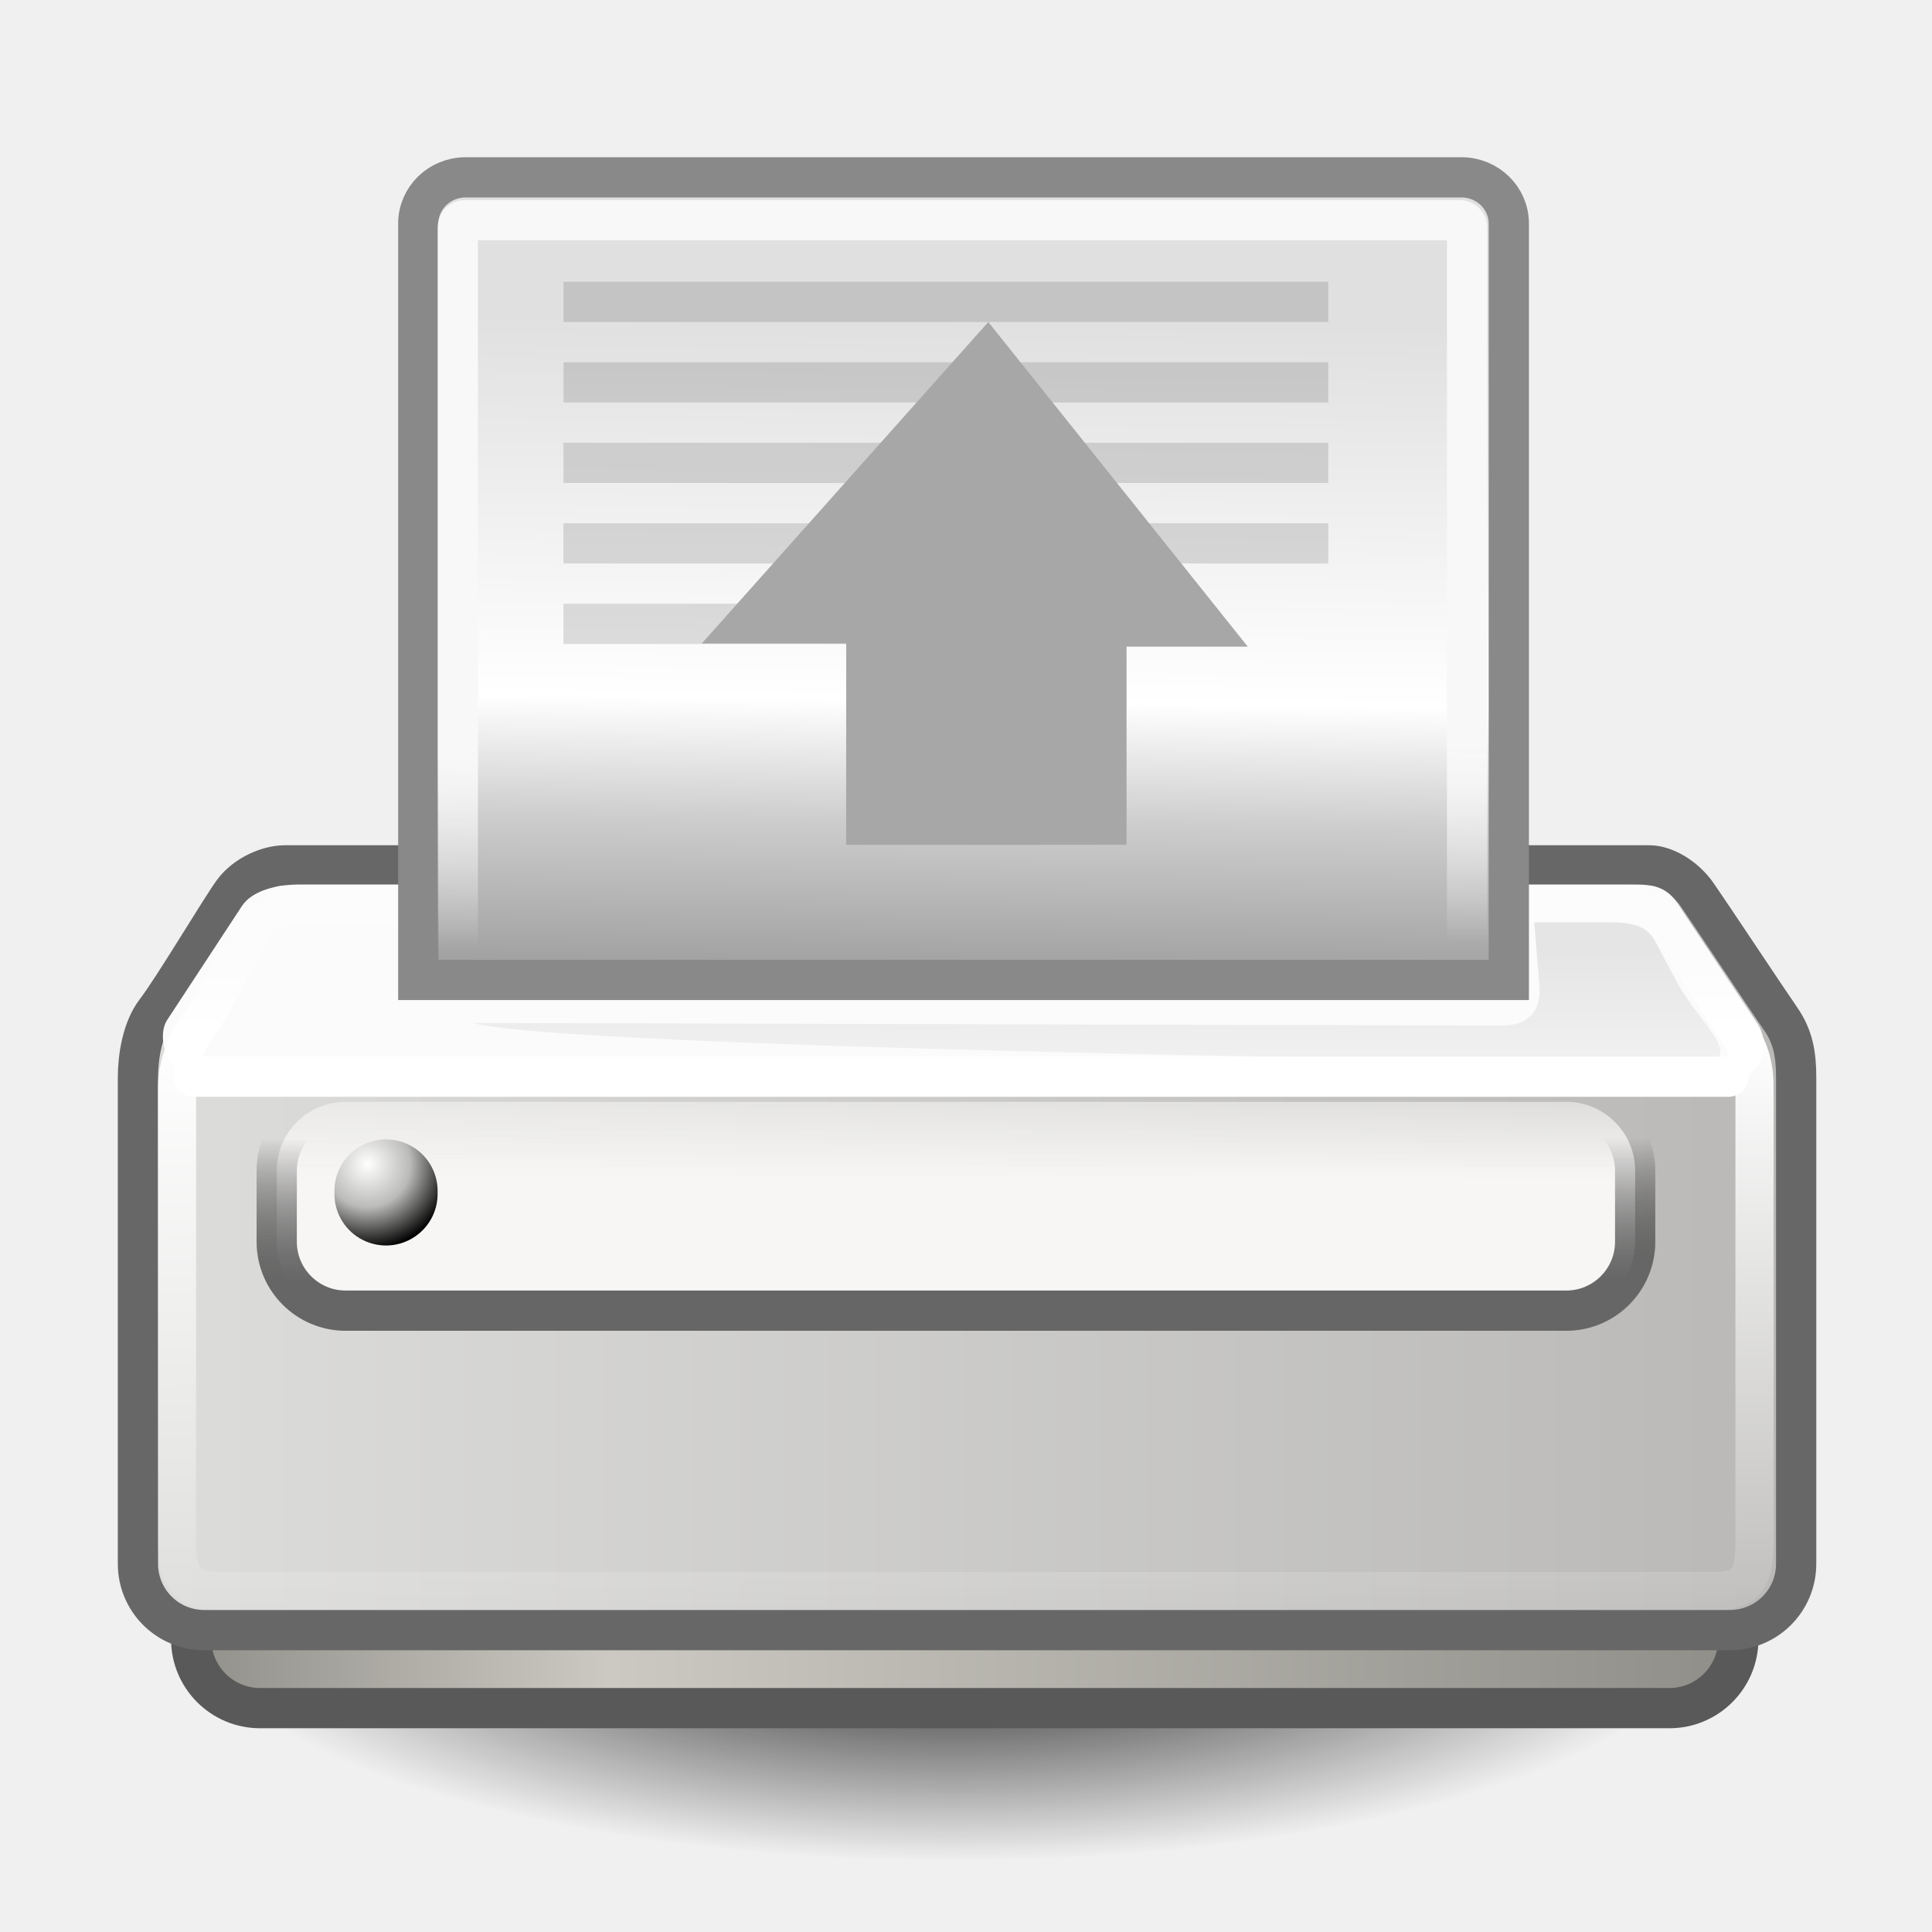
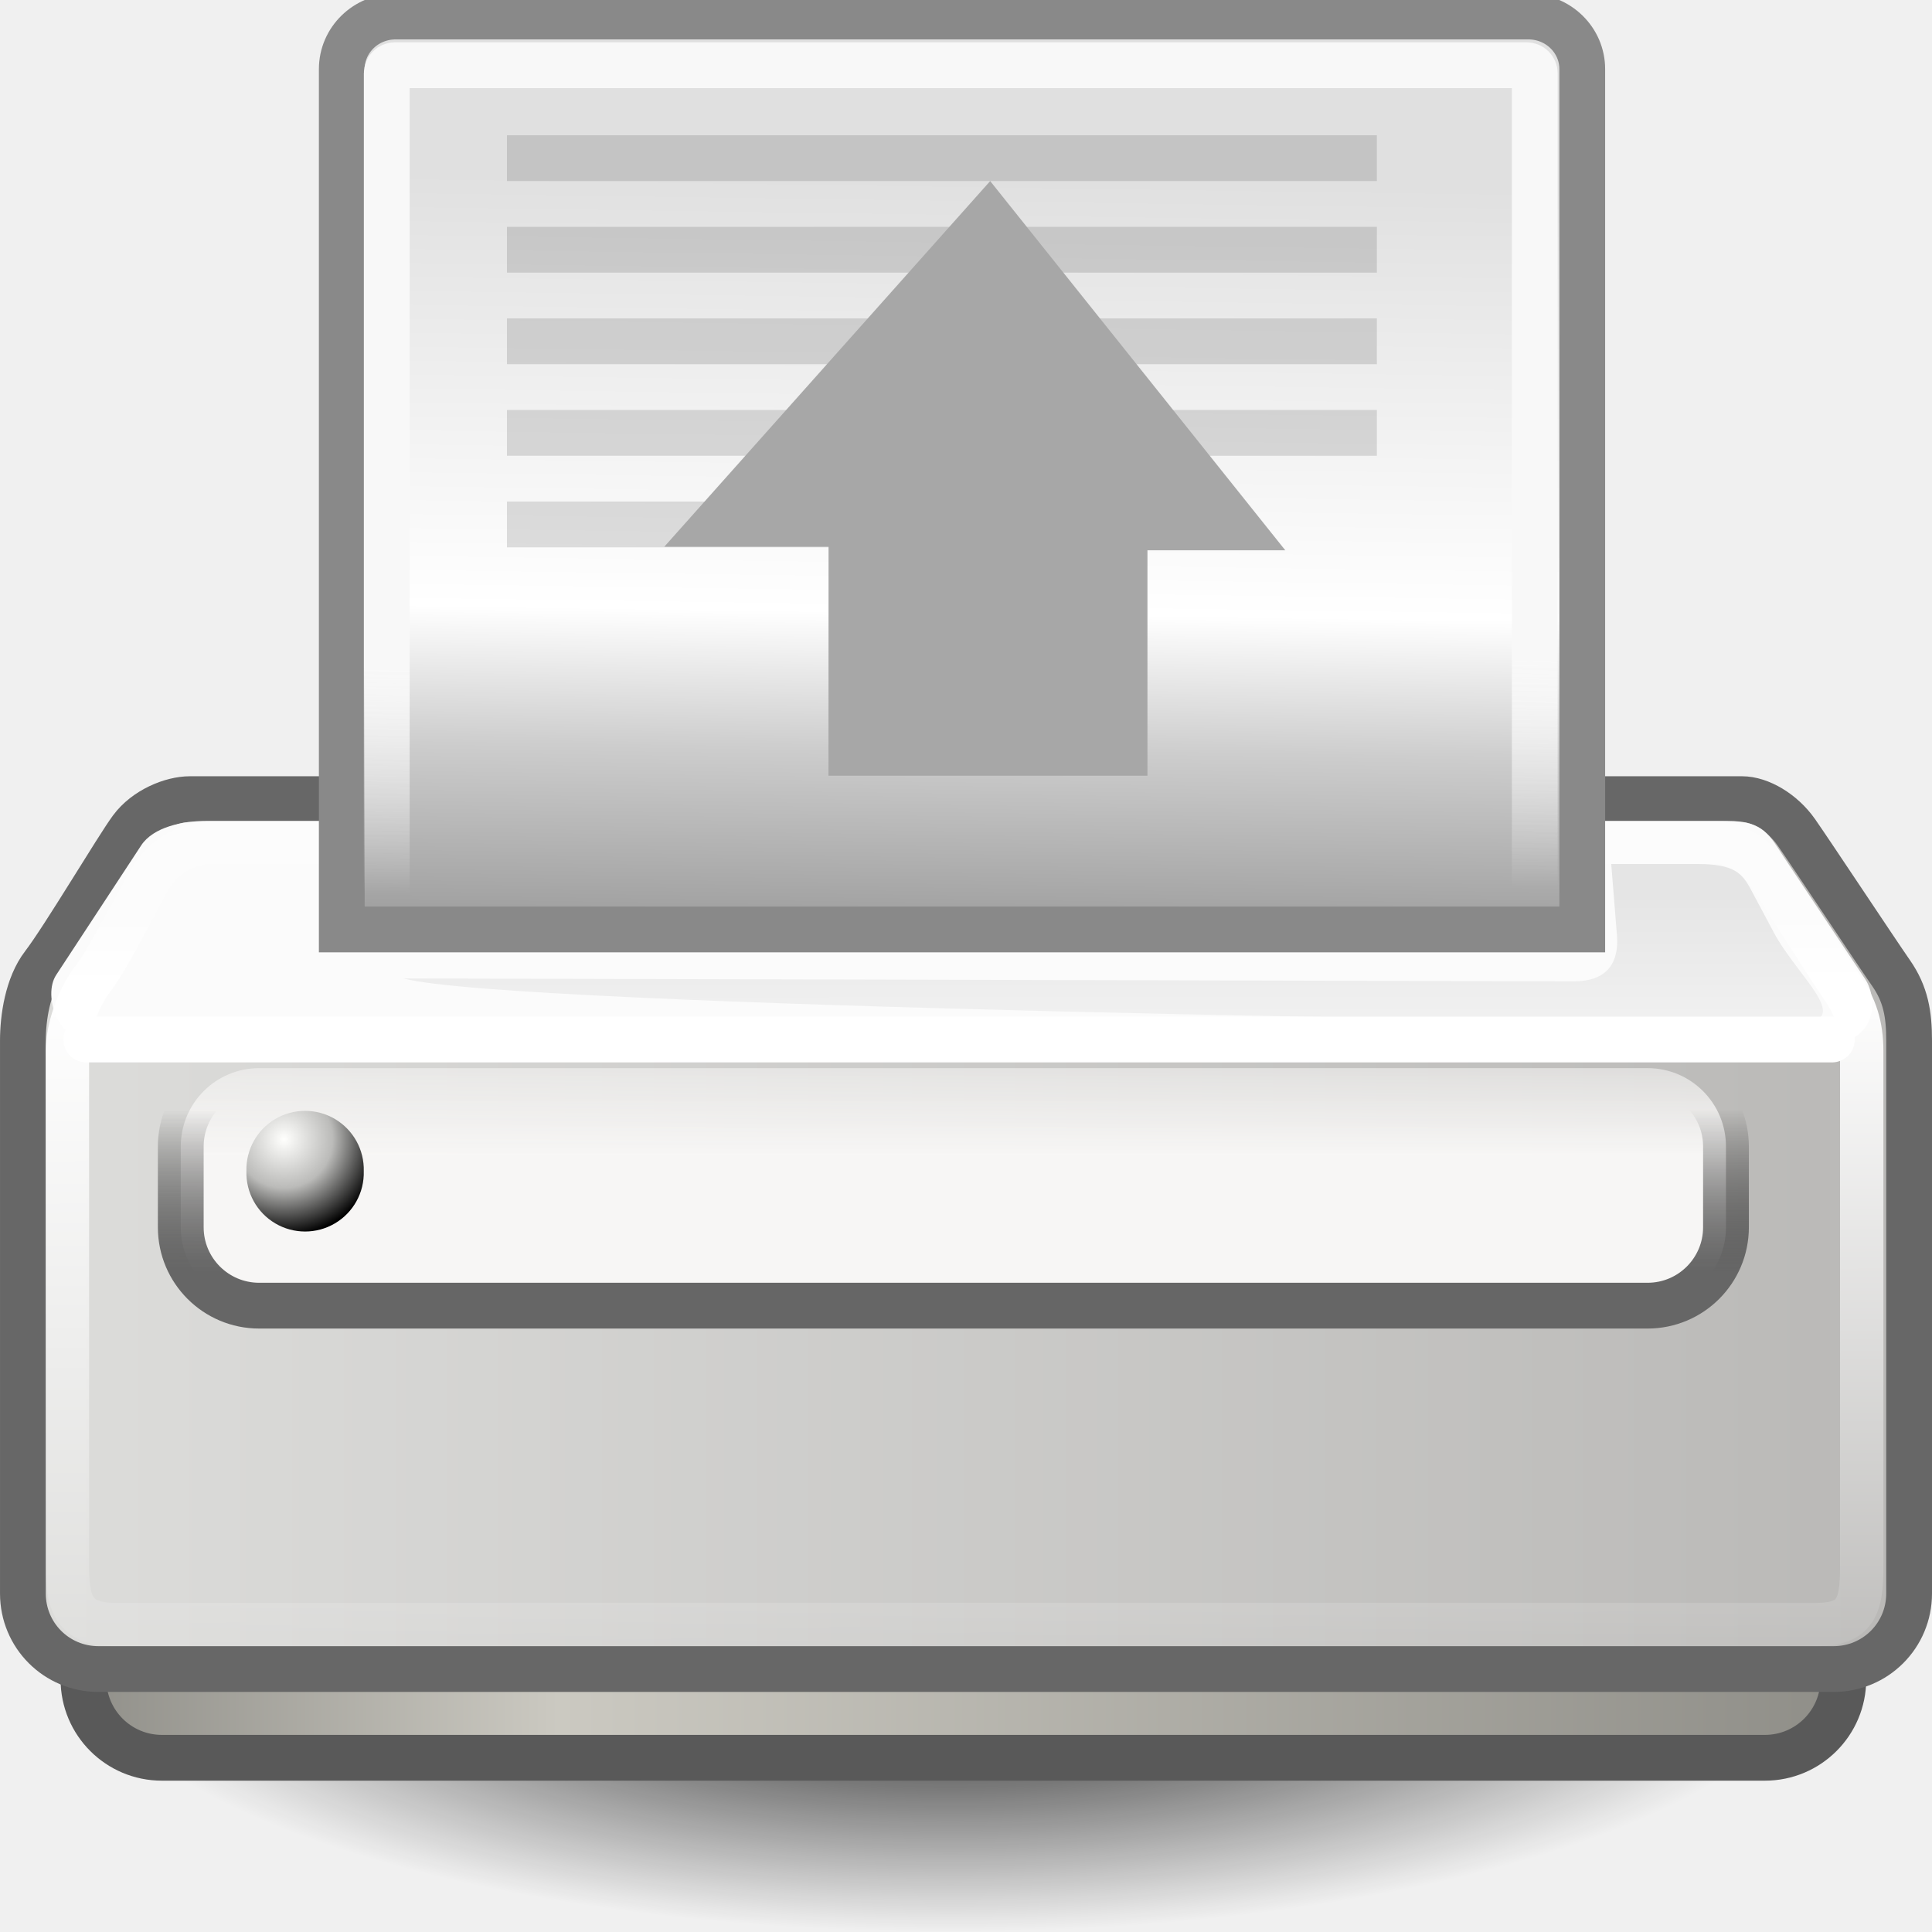
- <svg xmlns="http://www.w3.org/2000/svg" xmlns:xlink="http://www.w3.org/1999/xlink" id="svg2994" height="48px" width="48px">
+ <svg xmlns="http://www.w3.org/2000/svg" xmlns:xlink="http://www.w3.org/1999/xlink" id="svg2994" height="22" width="22" version="1.0">
  <defs id="defs3">
    <linearGradient id="linearGradient7612">
      <stop style="stop-color:#000000;stop-opacity:1;" offset="0" id="stop7614" />
      <stop style="stop-color:#000000;stop-opacity:0;" offset="1" id="stop7616" />
    </linearGradient>
    <radialGradient xlink:href="#linearGradient7612" id="radialGradient7618" cx="24" cy="41.875" fx="24" fy="41.875" r="19.125" gradientTransform="matrix(1,0,0,0.333333,0,27.91667)" gradientUnits="userSpaceOnUse" />
    <linearGradient id="linearGradient4762">
      <stop style="stop-color:#ffffff;stop-opacity:0.124;" offset="0" id="stop4764" />
      <stop id="stop4768" offset="0.103" style="stop-color:#ffffff;stop-opacity:1;" />
      <stop style="stop-color:#ffffff;stop-opacity:0;" offset="1" id="stop4766" />
    </linearGradient>
    <linearGradient id="linearGradient4741">
      <stop id="stop4743" offset="0" style="stop-color:#dcdcda;stop-opacity:1;" />
      <stop id="stop4745" offset="1" style="stop-color:#bab9b7;stop-opacity:1;" />
    </linearGradient>
    <linearGradient id="linearGradient4733">
      <stop id="stop4735" offset="0" style="stop-color:#000000;stop-opacity:0.237;" />
      <stop id="stop4737" offset="1" style="stop-color:#000000;stop-opacity:0;" />
    </linearGradient>
    <linearGradient id="linearGradient4698">
      <stop id="stop4700" offset="0" style="stop-color:#fffffd;stop-opacity:1;" />
      <stop style="stop-color:#bbbbb9;stop-opacity:1;" offset="0.5" id="stop4706" />
      <stop id="stop4702" offset="1" style="stop-color:#000000;stop-opacity:1;" />
    </linearGradient>
    <linearGradient id="linearGradient4688">
      <stop id="stop4690" offset="0" style="stop-color:#666666;stop-opacity:1;" />
      <stop id="stop4692" offset="1" style="stop-color:#000000;stop-opacity:0;" />
    </linearGradient>
    <linearGradient id="linearGradient4680">
      <stop id="stop4682" offset="0" style="stop-color:#f7f6f5;stop-opacity:1;" />
      <stop id="stop4684" offset="1" style="stop-color:#f7f6f5;stop-opacity:0;" />
    </linearGradient>
    <linearGradient id="linearGradient4668">
      <stop id="stop4670" offset="0" style="stop-color:#8e8d87;stop-opacity:1;" />
      <stop style="stop-color:#cbc9c1;stop-opacity:1;" offset="0.276" id="stop4676" />
      <stop id="stop4672" offset="1" style="stop-color:#8e8d87;stop-opacity:1;" />
    </linearGradient>
    <linearGradient id="linearGradient259">
      <stop id="stop260" offset="0" style="stop-color:#e0e0e0;stop-opacity:1;" />
      <stop style="stop-color:#ffffff;stop-opacity:1;" offset="0.405" id="stop4886" />
      <stop style="stop-color:#cdcdcd;stop-opacity:1;" offset="0.534" id="stop4884" />
      <stop id="stop261" offset="1" style="stop-color:#494949;stop-opacity:1;" />
    </linearGradient>
    <linearGradient id="linearGradient15662">
      <stop id="stop15664" offset="0" style="stop-color:#ffffff;stop-opacity:0;" />
      <stop id="stop15666" offset="1" style="stop-color:#f8f8f8;stop-opacity:1;" />
    </linearGradient>
    <radialGradient r="2.123" fy="26.926" fx="9.13" cy="26.926" cx="9.13" gradientUnits="userSpaceOnUse" id="radialGradient1433" xlink:href="#linearGradient4698" />
    <linearGradient y2="72.064" x2="9.913" y1="57.228" x1="9.87" gradientTransform="matrix(2.772086,0,0,0.360739,0.618718,2.883883)" gradientUnits="userSpaceOnUse" id="linearGradient1447" xlink:href="#linearGradient4733" />
    <linearGradient y2="54.136" x2="10.338" y1="64.652" x1="10.338" gradientTransform="matrix(2.369844,0,0,0.421969,0,2)" gradientUnits="userSpaceOnUse" id="linearGradient1451" xlink:href="#linearGradient4680" />
    <linearGradient y2="62.282" x2="9.705" y1="70.725" x1="9.732" gradientTransform="matrix(2.369844,0,0,0.421969,0,2)" gradientUnits="userSpaceOnUse" id="linearGradient1453" xlink:href="#linearGradient4688" />
    <linearGradient y2="19.337" x2="20.718" y1="25.14" x1="20.771" gradientTransform="matrix(1.202356,0,0,0.854857,-0.30238,2)" gradientUnits="userSpaceOnUse" id="linearGradient1456" xlink:href="#linearGradient15662" />
    <linearGradient y2="25.247" x2="24.79" y1="3.679" x1="25.057" gradientTransform="matrix(0.94895,0,0,1.080979,-9.235564e-2,4.000001)" gradientUnits="userSpaceOnUse" id="linearGradient1459" xlink:href="#linearGradient259" />
    <linearGradient y2="58.831" x2="15.488" y1="32.539" x1="15.388" gradientTransform="matrix(1.495347,0,0,0.668741,0,2)" gradientUnits="userSpaceOnUse" id="linearGradient1464" xlink:href="#linearGradient4762" />
    <linearGradient y2="88.295" x2="18.972" y1="88.295" x1="1.846" gradientTransform="matrix(2.30272,0,0,0.434269,0,2)" gradientUnits="userSpaceOnUse" id="linearGradient1468" xlink:href="#linearGradient4741" />
    <linearGradient y2="88.295" x2="18.972" y1="88.295" x1="1.846" gradientTransform="matrix(2.30272,0,0,0.434269,0,0.875)" gradientUnits="userSpaceOnUse" id="linearGradient1471" xlink:href="#linearGradient4668" />
+     <radialGradient xlink:href="#linearGradient7612" id="radialGradient2157" gradientUnits="userSpaceOnUse" gradientTransform="matrix(1,0,0,0.333333,0,27.91667)" cx="24" cy="41.875" fx="24" fy="41.875" r="19.125" />
+     <linearGradient xlink:href="#linearGradient4668" id="linearGradient2159" gradientUnits="userSpaceOnUse" gradientTransform="matrix(2.30272,0,0,0.434269,0,0.875)" x1="1.846" y1="88.295" x2="18.972" y2="88.295" />
+     <linearGradient xlink:href="#linearGradient4741" id="linearGradient2161" gradientUnits="userSpaceOnUse" gradientTransform="matrix(2.30272,0,0,0.434269,0,2)" x1="1.846" y1="88.295" x2="18.972" y2="88.295" />
+     <linearGradient xlink:href="#linearGradient4762" id="linearGradient2163" gradientUnits="userSpaceOnUse" gradientTransform="matrix(1.495347,0,0,0.668741,0,2)" x1="15.388" y1="32.539" x2="15.488" y2="58.831" />
+     <linearGradient xlink:href="#linearGradient259" id="linearGradient2165" gradientUnits="userSpaceOnUse" gradientTransform="matrix(0.94895,0,0,1.080979,-9.235564e-2,4.000001)" x1="25.057" y1="3.679" x2="24.79" y2="25.247" />
+     <linearGradient xlink:href="#linearGradient15662" id="linearGradient2167" gradientUnits="userSpaceOnUse" gradientTransform="matrix(1.202356,0,0,0.854857,-0.30238,2)" x1="20.771" y1="25.14" x2="20.718" y2="19.337" />
+     <linearGradient xlink:href="#linearGradient4680" id="linearGradient2169" gradientUnits="userSpaceOnUse" gradientTransform="matrix(2.369844,0,0,0.421969,0,2)" x1="10.338" y1="64.652" x2="10.338" y2="54.136" />
+     <linearGradient xlink:href="#linearGradient4688" id="linearGradient2171" gradientUnits="userSpaceOnUse" gradientTransform="matrix(2.369844,0,0,0.421969,0,2)" x1="9.732" y1="70.725" x2="9.705" y2="62.282" />
+     <radialGradient xlink:href="#linearGradient4698" id="radialGradient2173" gradientUnits="userSpaceOnUse" cx="9.13" cy="26.926" fx="9.13" fy="26.926" r="2.123" />
+     <linearGradient xlink:href="#linearGradient4733" id="linearGradient2175" gradientUnits="userSpaceOnUse" gradientTransform="matrix(2.772086,0,0,0.360739,0.618718,2.883883)" x1="9.87" y1="57.228" x2="9.913" y2="72.064" />
  </defs>
-   <g id="layer1">
-     <path style="opacity:1;color:#000000;fill:url(#radialGradient7618);fill-opacity:1;fill-rule:nonzero;stroke:none;stroke-width:4;stroke-linecap:round;stroke-linejoin:round;marker:none;marker-start:none;marker-mid:none;marker-end:none;stroke-miterlimit:4;stroke-dasharray:none;stroke-dashoffset:0;stroke-opacity:1;visibility:visible;display:inline;overflow:visible" id="path7610" d="M 43.125 41.875 A 19.125 6.375 0 1 1  4.875,41.875 A 19.125 6.375 0 1 1  43.125 41.875 z" transform="translate(-0.311919,-2.006728)" />
-     <rect ry="1.712" rx="1.712" y="36" x="4.75" height="6.438" width="38.438" id="rect4652" style="fill:url(#linearGradient1471);fill-opacity:1;stroke:#595959;stroke-width:1;stroke-miterlimit:4;stroke-opacity:1" />
-     <path id="rect4609" d="M 7.076,21.5 L 40.976,21.5 C 41.363,21.5 41.857,21.788 42.162,22.224 C 42.467,22.66 43.907,24.834 44.23,25.298 C 44.554,25.762 44.625,26.202 44.625,26.774 L 44.625,38.851 C 44.625,39.765 43.89,40.5 42.976,40.5 L 5.076,40.5 C 4.162,40.5 3.427,39.765 3.427,38.851 L 3.427,26.774 C 3.427,26.28 3.528,25.572 3.875,25.121 C 4.313,24.552 5.487,22.573 5.797,22.153 C 6.107,21.733 6.675,21.5 7.076,21.5 z " style="color:#000000;fill:url(#linearGradient1468);fill-opacity:1;fill-rule:nonzero;stroke:#676767;stroke-width:1;stroke-linecap:butt;stroke-linejoin:miter;marker:none;marker-start:none;marker-mid:none;marker-end:none;stroke-miterlimit:4;stroke-dashoffset:0;stroke-opacity:1;visibility:visible;display:inline;overflow:visible" />
-     <path id="path4718" d="M 7.425,21.976 C 6.922,21.976 6.275,22.107 6.01,22.511 L 4.154,25.34 C 3.855,25.795 4.188,26.868 5.087,26.868 L 42.731,26.868 C 43.947,26.868 43.951,25.858 43.664,25.428 L 41.896,22.776 C 41.576,22.296 41.459,21.976 40.659,21.976 L 7.425,21.976 z " style="fill:#fbfbfb;fill-opacity:1;fill-rule:evenodd;stroke:none;stroke-width:1px;stroke-linecap:butt;stroke-linejoin:miter;stroke-opacity:1" />
-     <path style="color:#000000;fill:none;fill-opacity:1;fill-rule:nonzero;stroke:url(#linearGradient1464);stroke-width:0.947;stroke-linecap:butt;stroke-linejoin:miter;marker:none;marker-start:none;marker-mid:none;marker-end:none;stroke-miterlimit:4;stroke-dashoffset:0;stroke-opacity:1;visibility:visible;display:inline;overflow:visible" d="M 7.537,22.446 L 40.426,22.446 C 40.792,22.446 41.26,22.719 41.549,23.131 C 41.838,23.544 42.848,25.161 43.154,25.6 C 43.46,26.04 43.59,26.456 43.59,26.998 L 43.59,38.279 C 43.59,39.144 43.456,39.528 42.591,39.528 L 5.46,39.528 C 4.595,39.528 4.399,39.144 4.399,38.279 L 4.399,26.998 C 4.399,26.53 4.62,25.86 4.949,25.433 C 5.363,24.894 6.033,23.462 6.326,23.064 C 6.62,22.667 7.158,22.446 7.537,22.446 z " id="path4750" />
-     <path id="rect15391" d="M 11.57,4.406 L 36.307,4.406 C 36.96,4.406 37.486,4.919 37.486,5.555 L 37.486,24.346 L 10.392,24.346 L 10.392,5.555 C 10.392,4.919 10.917,4.406 11.57,4.406 z " style="color:#000000;fill:url(#linearGradient1459);fill-opacity:1;fill-rule:nonzero;stroke:#898989;stroke-width:1;stroke-linecap:round;stroke-linejoin:miter;marker:none;marker-start:none;marker-mid:none;marker-end:none;stroke-miterlimit:4;stroke-dashoffset:0;stroke-opacity:1;visibility:visible;display:block;overflow:visible" />
-     <rect style="color:#000000;fill:none;fill-opacity:1;fill-rule:nonzero;stroke:url(#linearGradient1456);stroke-width:1;stroke-linecap:round;stroke-linejoin:round;marker:none;marker-start:none;marker-mid:none;marker-end:none;stroke-miterlimit:4;stroke-dashoffset:0;stroke-opacity:1;visibility:visible;display:block;overflow:visible" id="rect15660" width="25.075" height="18.865" x="11.374" y="5.47" ry="0.177" rx="0.177" />
-     <rect ry="1.712" rx="1.712" y="27.375" x="6.875" height="5.188" width="33.75" id="rect4678" style="fill:url(#linearGradient1451);fill-opacity:1;stroke:url(#linearGradient1453);stroke-width:1;stroke-miterlimit:4;stroke-opacity:1" />
-     <path transform="translate(0,2)" d="M 10.872 27.626 A 1.282 1.282 0 1 1  8.309,27.626 A 1.282 1.282 0 1 1  10.872 27.626 z" id="path4696" style="fill:url(#radialGradient1433);fill-opacity:1;stroke:none;stroke-width:1;stroke-miterlimit:4;stroke-opacity:1" />
-     <path id="path4731" d="M 11.744,25.416 L 37.306,25.479 C 37.994,25.48 38.294,25.108 38.244,24.479 L 38.119,22.916 L 39.985,22.916 C 40.797,22.916 40.975,23.109 41.172,23.479 L 41.672,24.416 C 42.199,25.404 43.484,26.39 42.17,26.39 C 37.668,26.39 13.994,26.041 11.744,25.416 z " style="fill:url(#linearGradient1447);fill-opacity:1;fill-rule:evenodd;stroke:none;stroke-width:1px;stroke-linecap:butt;stroke-linejoin:miter;stroke-opacity:1;opacity:0.366" />
-     <path style="fill:none;fill-opacity:0.75;fill-rule:evenodd;stroke:#ffffff;stroke-width:1px;stroke-linecap:round;stroke-linejoin:round;stroke-opacity:1" d="M 42.938,26.75 L 4.812,26.75" id="path4760" />
-     <g transform="translate(0,2)" style="opacity:0.436" id="g4849">
-       <rect style="color:#000000;fill:#000000;fill-opacity:0.292;fill-rule:nonzero;stroke:none;stroke-width:1;stroke-linecap:round;stroke-linejoin:round;marker:none;marker-start:none;marker-mid:none;marker-end:none;stroke-miterlimit:4;stroke-dashoffset:0;stroke-opacity:1;visibility:visible;display:inline;overflow:visible" id="rect4831" width="19" height="1" x="14" y="5" />
-       <rect y="7" x="14" height="1" width="19" id="rect4833" style="color:#000000;fill:#000000;fill-opacity:0.292;fill-rule:nonzero;stroke:none;stroke-width:1;stroke-linecap:round;stroke-linejoin:round;marker:none;marker-start:none;marker-mid:none;marker-end:none;stroke-miterlimit:4;stroke-dashoffset:0;stroke-opacity:1;visibility:visible;display:inline;overflow:visible" />
-       <rect style="color:#000000;fill:#000000;fill-opacity:0.292;fill-rule:nonzero;stroke:none;stroke-width:1;stroke-linecap:round;stroke-linejoin:round;marker:none;marker-start:none;marker-mid:none;marker-end:none;stroke-miterlimit:4;stroke-dashoffset:0;stroke-opacity:1;visibility:visible;display:inline;overflow:visible" id="rect4835" width="19" height="1" x="14" y="9" />
-       <rect y="11" x="14" height="1" width="19" id="rect4837" style="color:#000000;fill:#000000;fill-opacity:0.292;fill-rule:nonzero;stroke:none;stroke-width:1;stroke-linecap:round;stroke-linejoin:round;marker:none;marker-start:none;marker-mid:none;marker-end:none;stroke-miterlimit:4;stroke-dashoffset:0;stroke-opacity:1;visibility:visible;display:inline;overflow:visible" />
-       <rect style="color:#000000;fill:#000000;fill-opacity:0.292;fill-rule:nonzero;stroke:none;stroke-width:1;stroke-linecap:round;stroke-linejoin:round;marker:none;marker-start:none;marker-mid:none;marker-end:none;stroke-miterlimit:4;stroke-dashoffset:0;stroke-opacity:1;visibility:visible;display:inline;overflow:visible" id="rect4839" width="11" height="1" x="14" y="13" />
+   <g id="layer1" />
+   <g id="layer2">
+     <g id="g2137" transform="matrix(0.521349,0,0,0.521353,-1.525872,-2.109071)">
+       <path transform="translate(-0.311919,-2.006728)" d="M 43.125 41.875 A 19.125 6.375 0 1 1  4.875,41.875 A 19.125 6.375 0 1 1  43.125 41.875 z" id="path7610" style="opacity:1;color:black;fill:url(#radialGradient2157);fill-opacity:1;fill-rule:nonzero;stroke:none;stroke-width:4;stroke-linecap:round;stroke-linejoin:round;marker:none;marker-start:none;marker-mid:none;marker-end:none;stroke-miterlimit:4;stroke-dasharray:none;stroke-dashoffset:0;stroke-opacity:1;visibility:visible;display:inline;overflow:visible" />
+       <rect style="fill:url(#linearGradient2159);fill-opacity:1;stroke:#595959;stroke-width:1;stroke-miterlimit:4;stroke-opacity:1" id="rect4652" width="38.438" height="6.438" x="4.75" y="36" rx="1.712" ry="1.712" />
+       <path style="color:black;fill:url(#linearGradient2161);fill-opacity:1;fill-rule:nonzero;stroke:#676767;stroke-width:1;stroke-linecap:butt;stroke-linejoin:miter;marker:none;marker-start:none;marker-mid:none;marker-end:none;stroke-miterlimit:4;stroke-dashoffset:0;stroke-opacity:1;visibility:visible;display:inline;overflow:visible" d="M 7.076,21.5 L 40.976,21.5 C 41.363,21.5 41.857,21.788 42.162,22.224 C 42.467,22.66 43.907,24.834 44.23,25.298 C 44.554,25.762 44.625,26.202 44.625,26.774 L 44.625,38.851 C 44.625,39.765 43.89,40.5 42.976,40.5 L 5.076,40.5 C 4.162,40.5 3.427,39.765 3.427,38.851 L 3.427,26.774 C 3.427,26.28 3.528,25.572 3.875,25.121 C 4.313,24.552 5.487,22.573 5.797,22.153 C 6.107,21.733 6.675,21.5 7.076,21.5 z " id="rect4609" />
+       <path style="fill:#fbfbfb;fill-opacity:1;fill-rule:evenodd;stroke:none;stroke-width:1px;stroke-linecap:butt;stroke-linejoin:miter;stroke-opacity:1" d="M 7.425,21.976 C 6.922,21.976 6.275,22.107 6.01,22.511 L 4.154,25.34 C 3.855,25.795 4.188,26.868 5.087,26.868 L 42.731,26.868 C 43.947,26.868 43.951,25.858 43.664,25.428 L 41.896,22.776 C 41.576,22.296 41.459,21.976 40.659,21.976 L 7.425,21.976 z " id="path4718" />
+       <path id="path4750" d="M 7.537,22.446 L 40.426,22.446 C 40.792,22.446 41.26,22.719 41.549,23.131 C 41.838,23.544 42.848,25.161 43.154,25.6 C 43.46,26.04 43.59,26.456 43.59,26.998 L 43.59,38.279 C 43.59,39.144 43.456,39.528 42.591,39.528 L 5.46,39.528 C 4.595,39.528 4.399,39.144 4.399,38.279 L 4.399,26.998 C 4.399,26.53 4.62,25.86 4.949,25.433 C 5.363,24.894 6.033,23.462 6.326,23.064 C 6.62,22.667 7.158,22.446 7.537,22.446 z " style="color:black;fill:none;fill-opacity:1;fill-rule:nonzero;stroke:url(#linearGradient2163);stroke-width:0.947;stroke-linecap:butt;stroke-linejoin:miter;marker:none;marker-start:none;marker-mid:none;marker-end:none;stroke-miterlimit:4;stroke-dashoffset:0;stroke-opacity:1;visibility:visible;display:inline;overflow:visible" />
+       <path style="color:black;fill:url(#linearGradient2165);fill-opacity:1;fill-rule:nonzero;stroke:#898989;stroke-width:1;stroke-linecap:round;stroke-linejoin:miter;marker:none;marker-start:none;marker-mid:none;marker-end:none;stroke-miterlimit:4;stroke-dashoffset:0;stroke-opacity:1;visibility:visible;display:block;overflow:visible" d="M 11.57,4.406 L 36.307,4.406 C 36.96,4.406 37.486,4.919 37.486,5.555 L 37.486,24.346 L 10.392,24.346 L 10.392,5.555 C 10.392,4.919 10.917,4.406 11.57,4.406 z " id="rect15391" />
+       <rect rx="0.177" ry="0.177" y="5.47" x="11.374" height="18.865" width="25.075" id="rect15660" style="color:black;fill:none;fill-opacity:1;fill-rule:nonzero;stroke:url(#linearGradient2167);stroke-width:1;stroke-linecap:round;stroke-linejoin:round;marker:none;marker-start:none;marker-mid:none;marker-end:none;stroke-miterlimit:4;stroke-dashoffset:0;stroke-opacity:1;visibility:visible;display:block;overflow:visible" />
+       <rect style="fill:url(#linearGradient2169);fill-opacity:1;stroke:url(#linearGradient2171);stroke-width:1;stroke-miterlimit:4;stroke-opacity:1" id="rect4678" width="33.75" height="5.188" x="6.875" y="27.375" rx="1.712" ry="1.712" />
+       <path style="fill:url(#radialGradient2173);fill-opacity:1;stroke:none;stroke-width:1;stroke-miterlimit:4;stroke-opacity:1" id="path4696" d="M 10.872 27.626 A 1.282 1.282 0 1 1  8.309,27.626 A 1.282 1.282 0 1 1  10.872 27.626 z" transform="translate(0,2)" />
+       <path style="opacity:0.366;fill:url(#linearGradient2175);fill-opacity:1;fill-rule:evenodd;stroke:none;stroke-width:1px;stroke-linecap:butt;stroke-linejoin:miter;stroke-opacity:1" d="M 11.744,25.416 L 37.306,25.479 C 37.994,25.48 38.294,25.108 38.244,24.479 L 38.119,22.916 L 39.985,22.916 C 40.797,22.916 40.975,23.109 41.172,23.479 L 41.672,24.416 C 42.199,25.404 43.484,26.39 42.17,26.39 C 37.668,26.39 13.994,26.041 11.744,25.416 z " id="path4731" />
+       <path id="path4760" d="M 42.938,26.75 L 4.812,26.75" style="fill:none;fill-opacity:0.75;fill-rule:evenodd;stroke:white;stroke-width:1px;stroke-linecap:round;stroke-linejoin:round;stroke-opacity:1" />
+       <g id="g4849" style="opacity:0.436" transform="translate(0,2)">
+         <rect y="5" x="14" height="1" width="19" id="rect4831" style="color:black;fill:black;fill-opacity:0.292;fill-rule:nonzero;stroke:none;stroke-width:1;stroke-linecap:round;stroke-linejoin:round;marker:none;marker-start:none;marker-mid:none;marker-end:none;stroke-miterlimit:4;stroke-dashoffset:0;stroke-opacity:1;visibility:visible;display:inline;overflow:visible" />
+         <rect style="color:black;fill:black;fill-opacity:0.292;fill-rule:nonzero;stroke:none;stroke-width:1;stroke-linecap:round;stroke-linejoin:round;marker:none;marker-start:none;marker-mid:none;marker-end:none;stroke-miterlimit:4;stroke-dashoffset:0;stroke-opacity:1;visibility:visible;display:inline;overflow:visible" id="rect4833" width="19" height="1" x="14" y="7" />
+         <rect y="9" x="14" height="1" width="19" id="rect4835" style="color:black;fill:black;fill-opacity:0.292;fill-rule:nonzero;stroke:none;stroke-width:1;stroke-linecap:round;stroke-linejoin:round;marker:none;marker-start:none;marker-mid:none;marker-end:none;stroke-miterlimit:4;stroke-dashoffset:0;stroke-opacity:1;visibility:visible;display:inline;overflow:visible" />
+         <rect style="color:black;fill:black;fill-opacity:0.292;fill-rule:nonzero;stroke:none;stroke-width:1;stroke-linecap:round;stroke-linejoin:round;marker:none;marker-start:none;marker-mid:none;marker-end:none;stroke-miterlimit:4;stroke-dashoffset:0;stroke-opacity:1;visibility:visible;display:inline;overflow:visible" id="rect4837" width="19" height="1" x="14" y="11" />
+         <rect y="13" x="14" height="1" width="11" id="rect4839" style="color:black;fill:black;fill-opacity:0.292;fill-rule:nonzero;stroke:none;stroke-width:1;stroke-linecap:round;stroke-linejoin:round;marker:none;marker-start:none;marker-mid:none;marker-end:none;stroke-miterlimit:4;stroke-dashoffset:0;stroke-opacity:1;visibility:visible;display:inline;overflow:visible" />
+       </g>
+       <path style="opacity:1;color:black;fill:#a7a7a7;fill-opacity:1;fill-rule:evenodd;stroke:none;stroke-width:1;stroke-linecap:round;stroke-linejoin:round;marker:none;marker-start:none;marker-mid:none;marker-end:none;stroke-miterlimit:10;stroke-dasharray:none;stroke-dashoffset:0;stroke-opacity:1;visibility:visible;display:inline;overflow:visible" d="M 21.022,20.989 L 27.989,20.989 L 27.989,16.065 L 31,16.065 L 24.554,8 L 17.436,15.987 L 21.024,15.987 L 21.022,20.989 z " id="path8643" />
    </g>
  </g>
-   <g id="layer2">
-     <path id="path8643" d="M 21.022,20.989 L 27.989,20.989 L 27.989,16.065 L 31,16.065 L 24.554,8 L 17.436,15.987 L 21.024,15.987 L 21.022,20.989 z " style="opacity:1;color:#000000;fill:#a7a7a7;fill-opacity:1;fill-rule:evenodd;stroke:none;stroke-width:1;stroke-linecap:round;stroke-linejoin:round;marker:none;marker-start:none;marker-mid:none;marker-end:none;stroke-miterlimit:10;stroke-dasharray:none;stroke-dashoffset:0;stroke-opacity:1;visibility:visible;display:inline;overflow:visible" />
-   </g>
</svg>
